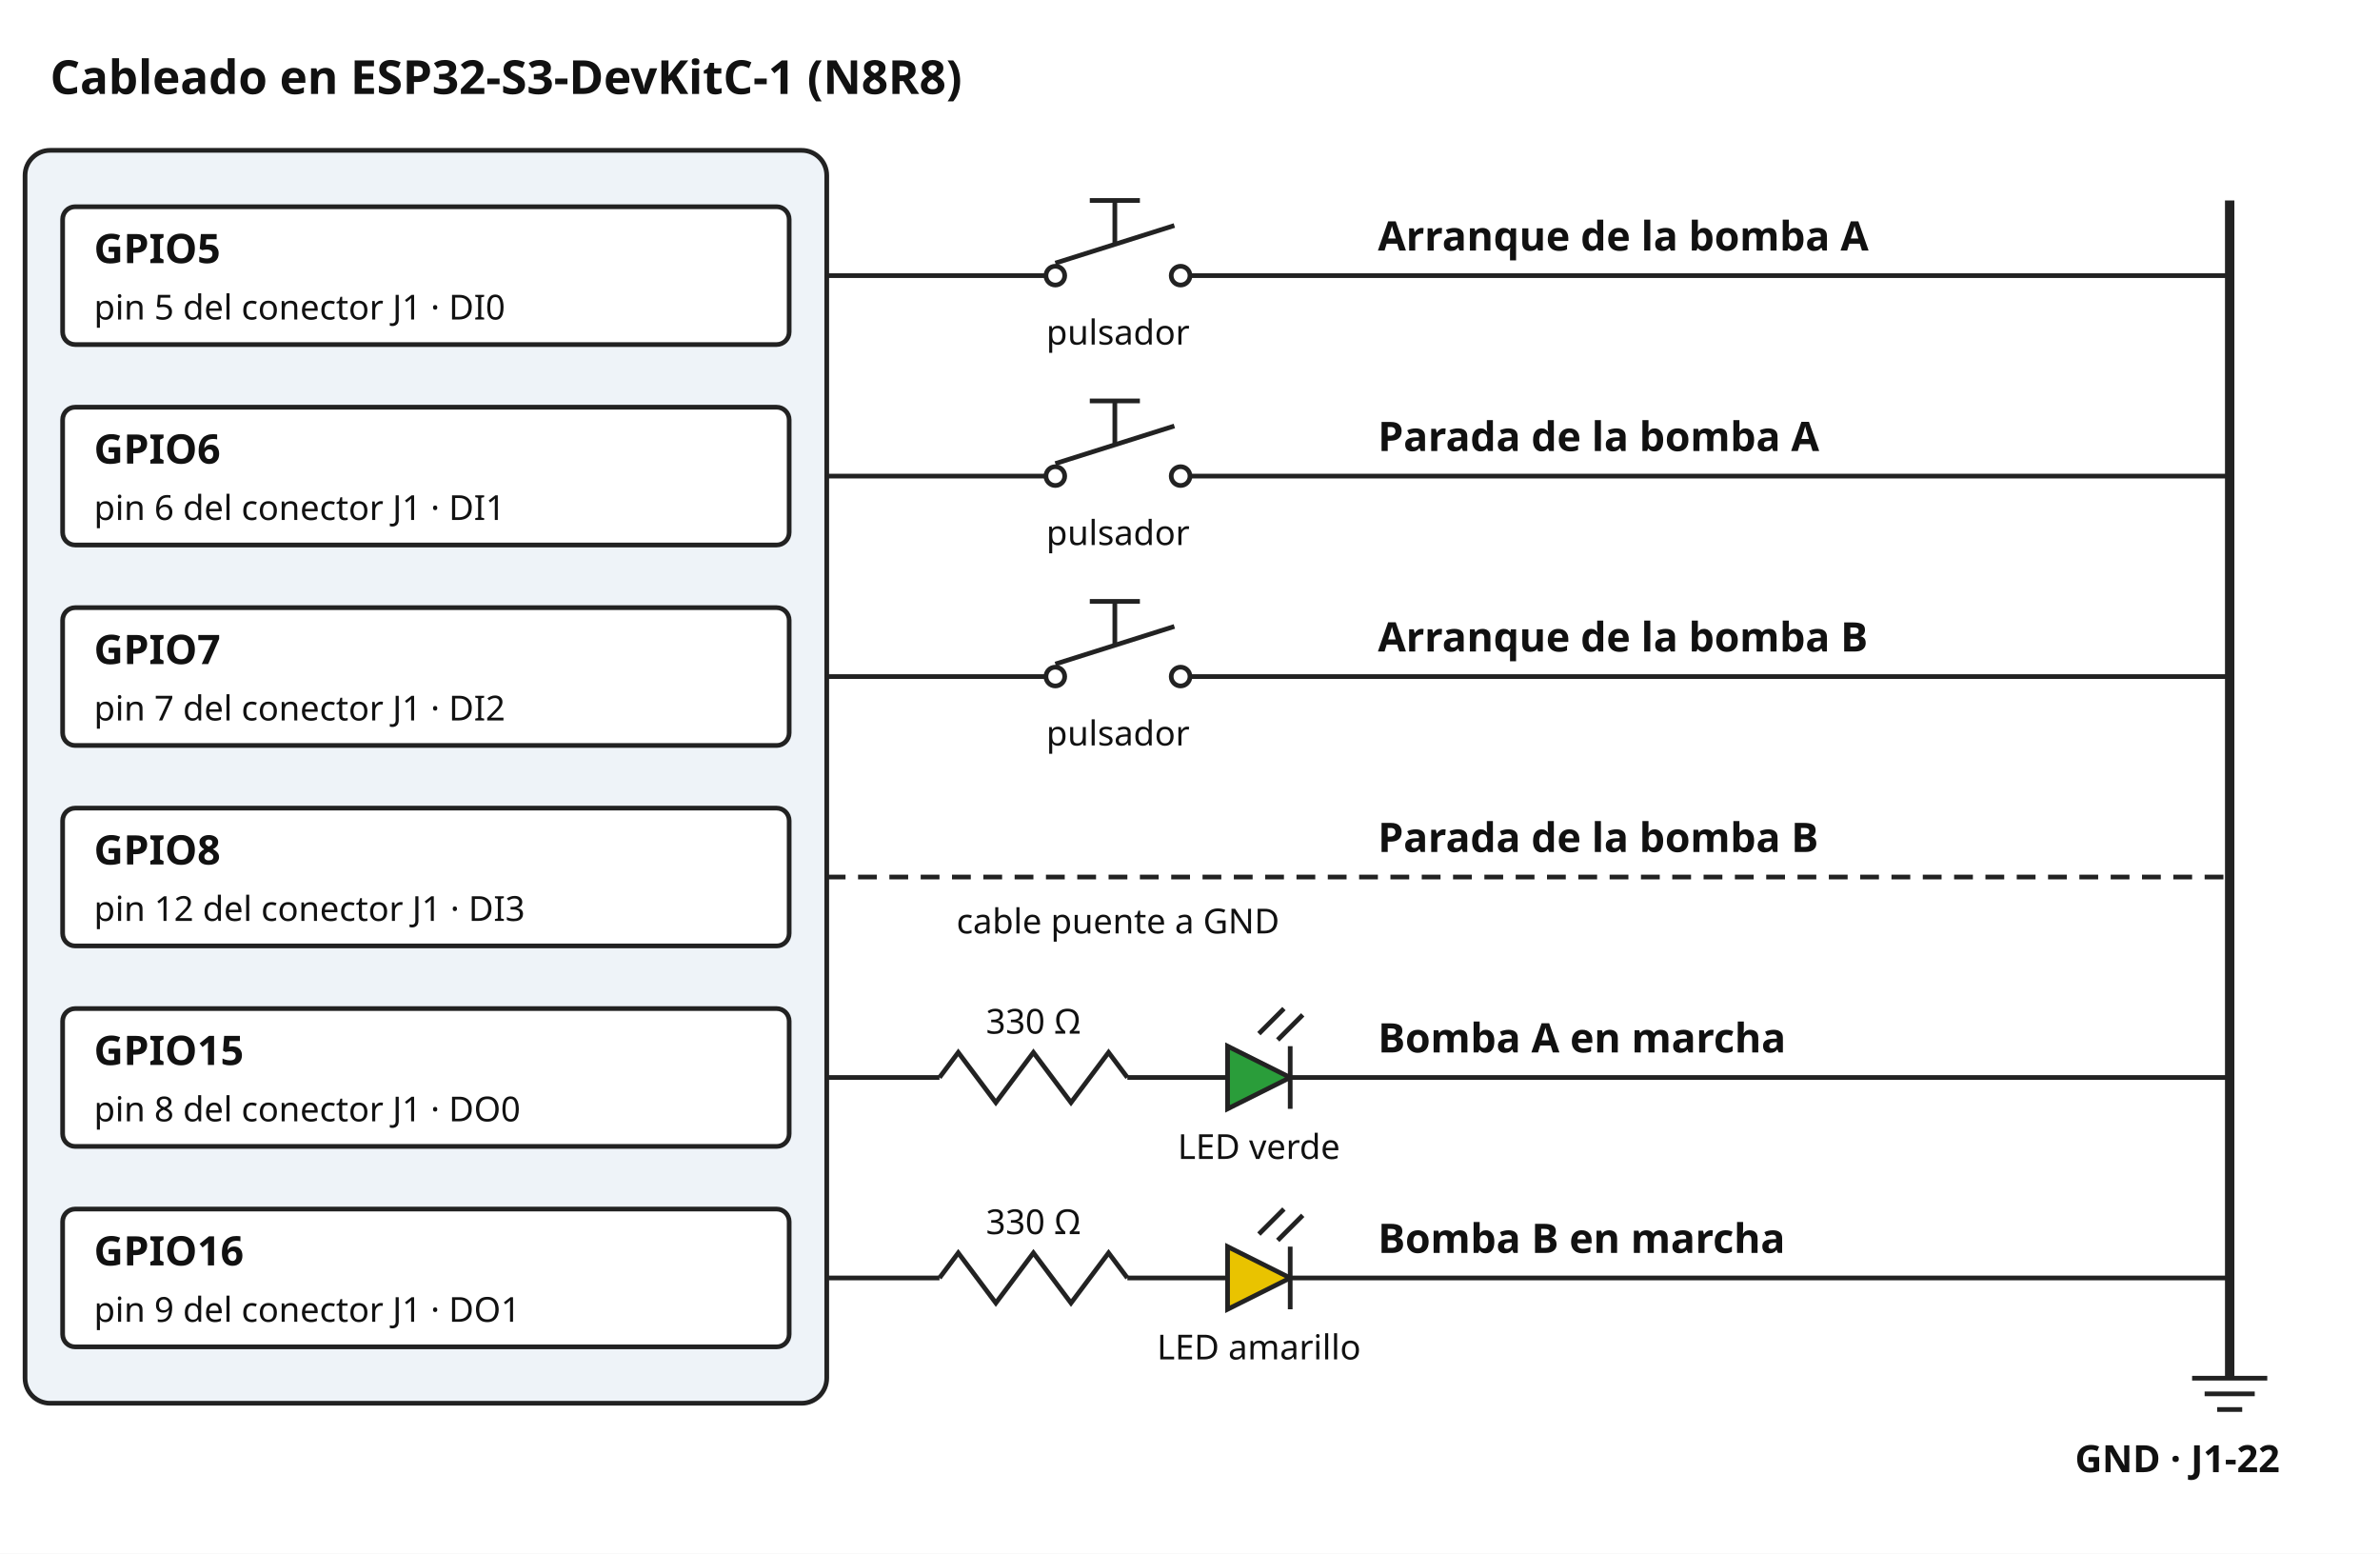
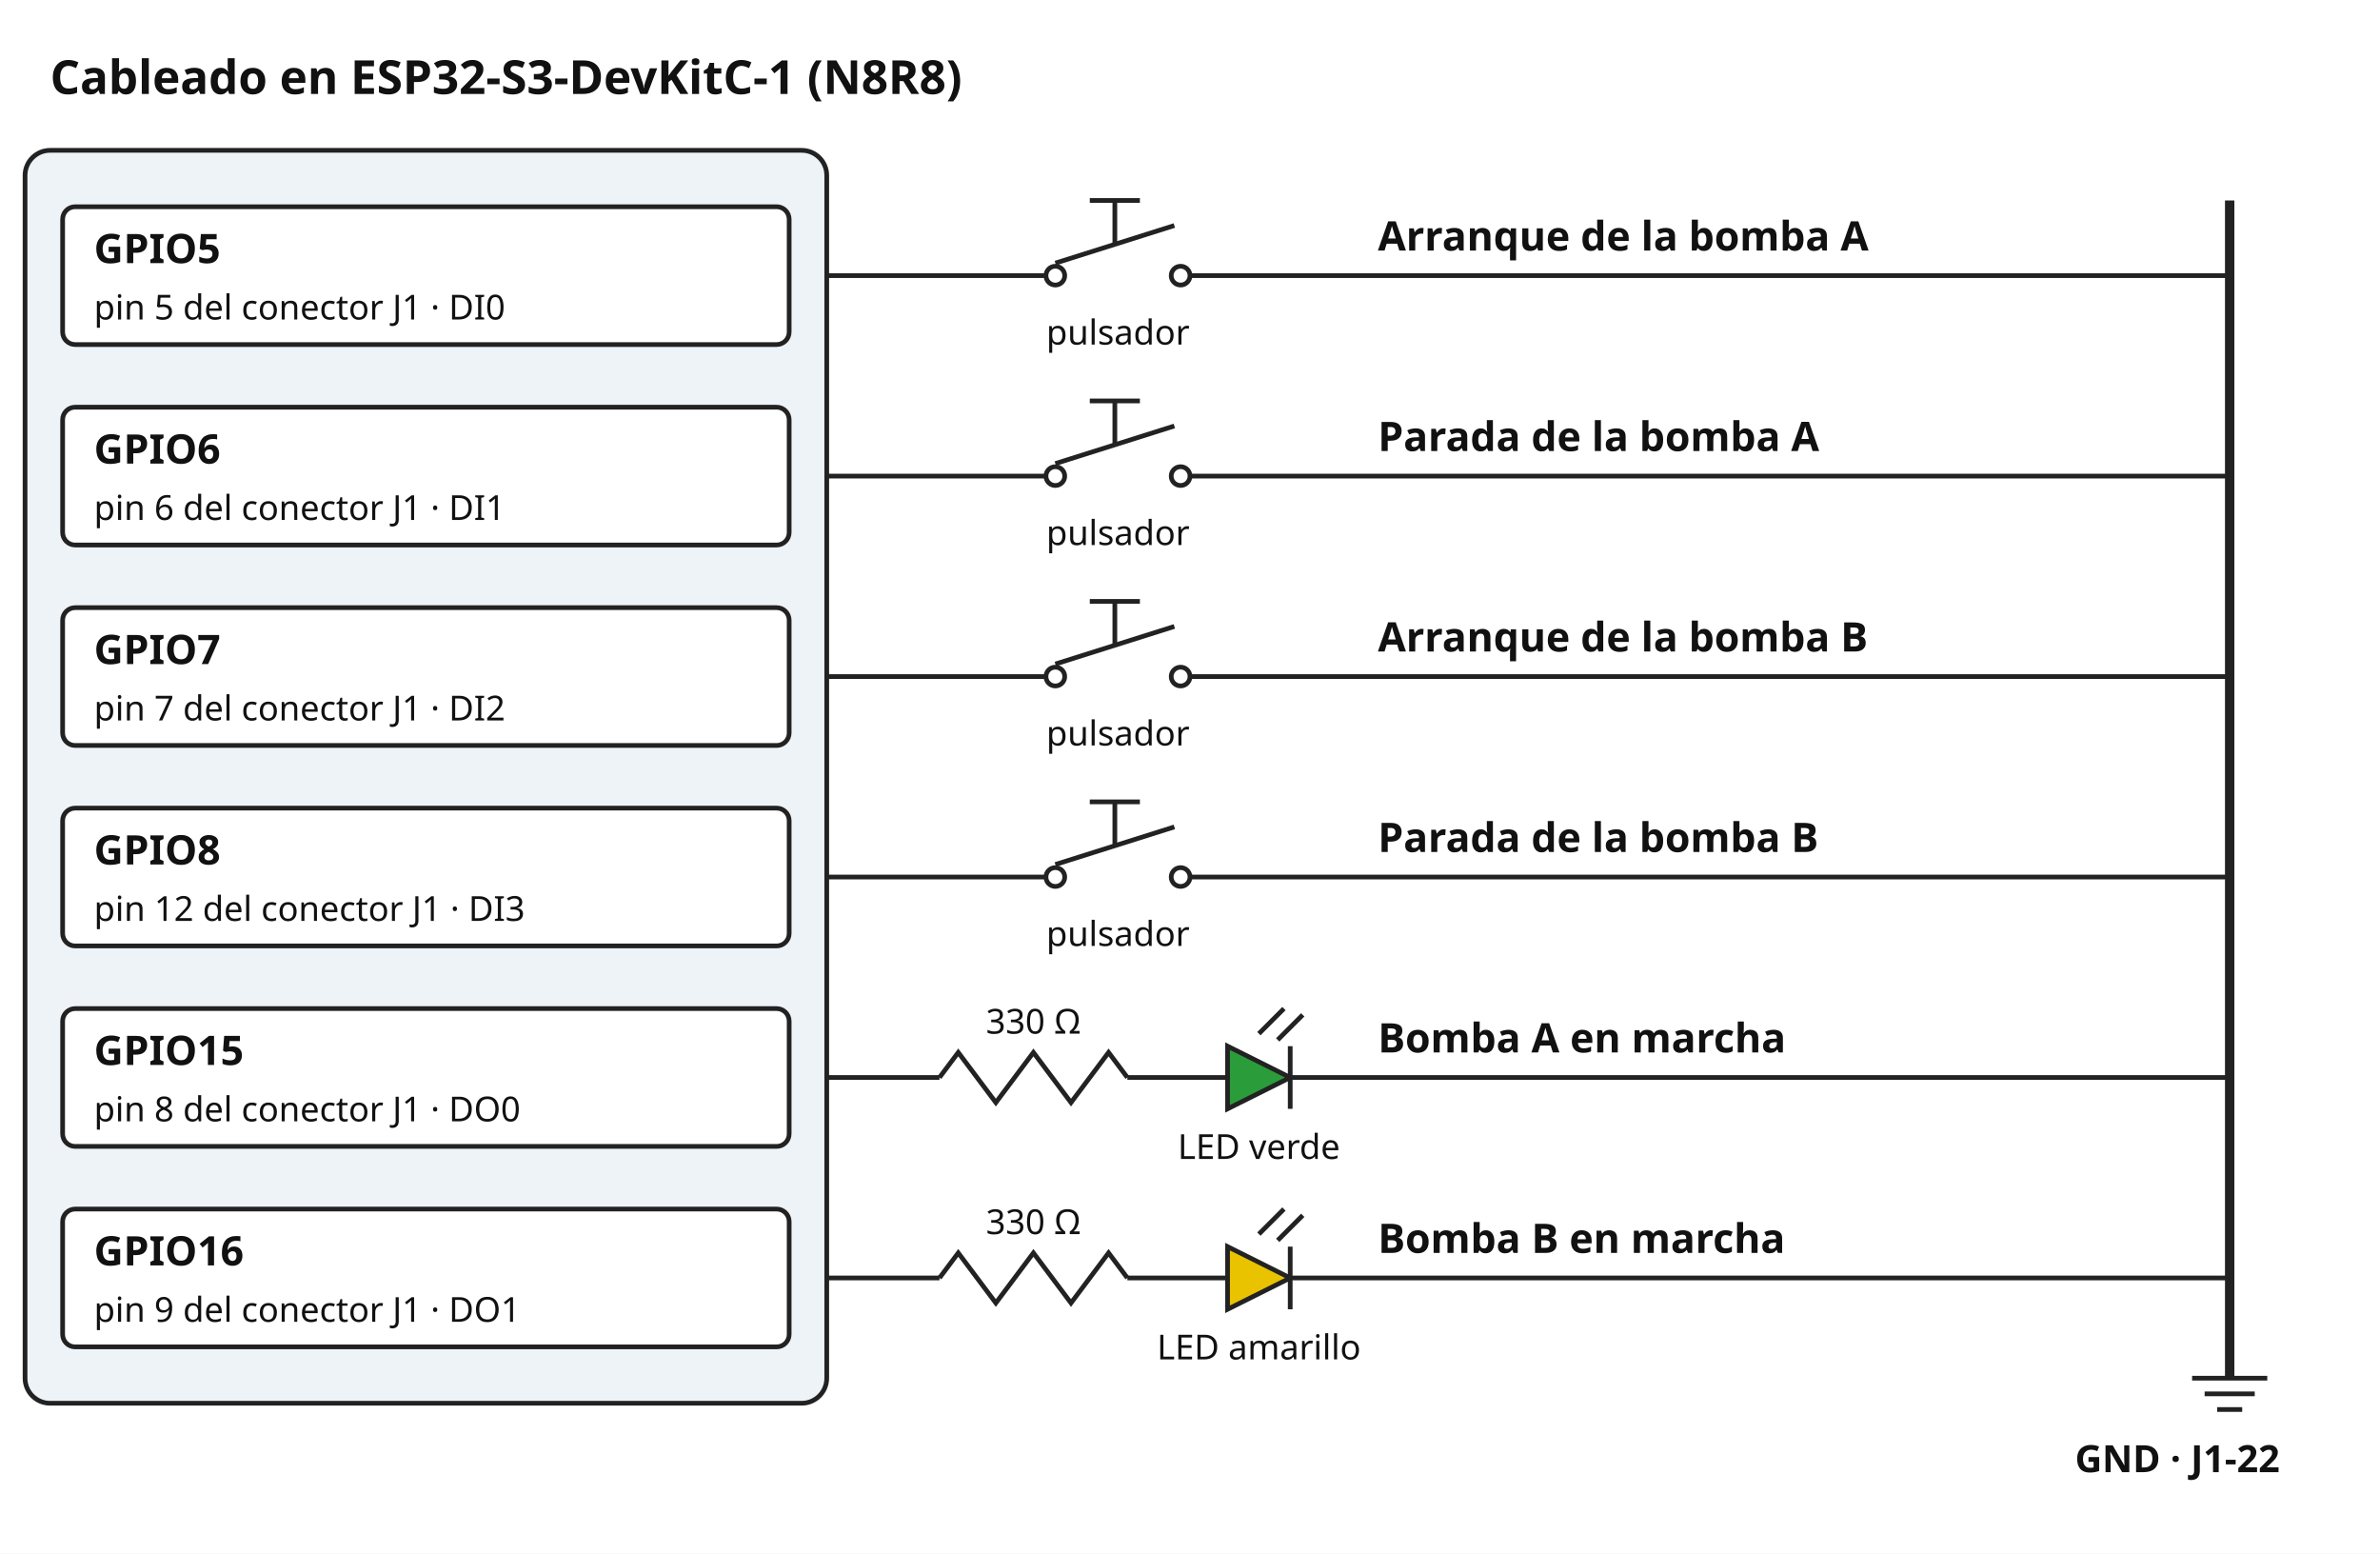
<svg xmlns="http://www.w3.org/2000/svg" viewBox="0 0 760 496" width="760" height="496" role="img" aria-labelledby="wiring-esp32-s3-devkitc-title wiring-esp32-s3-devkitc-desc" font-family="sans-serif" fill="#111111" stroke="#222222" stroke-width="1.5">
  <rect width="760" height="496" fill="#ffffff" stroke="none" />
  <text stroke="none" x="16" y="30" font-size="15" font-weight="bold">Cableado en ESP32-S3-DevKitC-1 (N8R8)</text>
  <rect x="8" y="48" width="256" height="400" rx="8" fill="#eef3f8" />
  <rect x="20" y="66" width="232" height="44" rx="4" fill="#ffffff" />
  <text stroke="none" x="30" y="84" font-size="13" font-weight="bold">GPIO5</text>
  <text stroke="none" x="30" y="102" font-size="11">pin 5 del conector J1 · DI0</text>
  <text stroke="none" x="440" y="80" font-size="13" font-weight="bold">Arranque de la bomba A</text>
  <polyline points="264,88 334,88" fill="none" />
  <circle cx="337" cy="88" r="3" fill="#ffffff" />
  <circle cx="377" cy="88" r="3" fill="#ffffff" />
  <polyline points="337,84 375,72" fill="none" />
  <polyline points="356,78 356,64" fill="none" />
  <polyline points="348,64 364,64" fill="none" />
  <text stroke="none" x="357" y="110" text-anchor="middle" font-size="11">pulsador</text>
  <polyline points="380,88 712,88" fill="none" />
  <rect x="20" y="130" width="232" height="44" rx="4" fill="#ffffff" />
  <text stroke="none" x="30" y="148" font-size="13" font-weight="bold">GPIO6</text>
  <text stroke="none" x="30" y="166" font-size="11">pin 6 del conector J1 · DI1</text>
  <text stroke="none" x="440" y="144" font-size="13" font-weight="bold">Parada de la bomba A</text>
  <polyline points="264,152 334,152" fill="none" />
  <circle cx="337" cy="152" r="3" fill="#ffffff" />
  <circle cx="377" cy="152" r="3" fill="#ffffff" />
  <polyline points="337,148 375,136" fill="none" />
  <polyline points="356,142 356,128" fill="none" />
  <polyline points="348,128 364,128" fill="none" />
  <text stroke="none" x="357" y="174" text-anchor="middle" font-size="11">pulsador</text>
  <polyline points="380,152 712,152" fill="none" />
  <rect x="20" y="194" width="232" height="44" rx="4" fill="#ffffff" />
  <text stroke="none" x="30" y="212" font-size="13" font-weight="bold">GPIO7</text>
  <text stroke="none" x="30" y="230" font-size="11">pin 7 del conector J1 · DI2</text>
  <text stroke="none" x="440" y="208" font-size="13" font-weight="bold">Arranque de la bomba B</text>
  <polyline points="264,216 334,216" fill="none" />
  <circle cx="337" cy="216" r="3" fill="#ffffff" />
  <circle cx="377" cy="216" r="3" fill="#ffffff" />
  <polyline points="337,212 375,200" fill="none" />
  <polyline points="356,206 356,192" fill="none" />
  <polyline points="348,192 364,192" fill="none" />
  <text stroke="none" x="357" y="238" text-anchor="middle" font-size="11">pulsador</text>
  <polyline points="380,216 712,216" fill="none" />
  <rect x="20" y="258" width="232" height="44" rx="4" fill="#ffffff" />
  <text stroke="none" x="30" y="276" font-size="13" font-weight="bold">GPIO8</text>
  <text stroke="none" x="30" y="294" font-size="11">pin 12 del conector J1 · DI3</text>
  <text stroke="none" x="440" y="272" font-size="13" font-weight="bold">Parada de la bomba B</text>
-   <polyline points="264,280 712,280" fill="none" stroke-dasharray="6 4" />
-   <text stroke="none" x="357" y="298" text-anchor="middle" font-size="11">cable puente a GND</text>
+   <polyline points="264,280 334,280" fill="none" />
+   <circle cx="337" cy="280" r="3" fill="#ffffff" />
+   <circle cx="377" cy="280" r="3" fill="#ffffff" />
+   <polyline points="337,276 375,264" fill="none" />
+   <polyline points="356,270 356,256" fill="none" />
+   <polyline points="348,256 364,256" fill="none" />
+   <text stroke="none" x="357" y="302" text-anchor="middle" font-size="11">pulsador</text>
+   <polyline points="380,280 712,280" fill="none" />
  <rect x="20" y="322" width="232" height="44" rx="4" fill="#ffffff" />
  <text stroke="none" x="30" y="340" font-size="13" font-weight="bold">GPIO15</text>
  <text stroke="none" x="30" y="358" font-size="11">pin 8 del conector J1 · DO0</text>
  <text stroke="none" x="440" y="336" font-size="13" font-weight="bold">Bomba A en marcha</text>
  <polyline points="264,344 300,344" fill="none" />
  <polyline points="300,344 306,336 318,352 330,336 342,352 354,336 360,344" fill="none" />
  <text stroke="none" x="330" y="330" text-anchor="middle" font-size="11">330 Ω</text>
  <polyline points="360,344 392,344" fill="none" />
  <polygon points="392,334 392,354 412,344" fill="#2a9d3a" />
  <polyline points="412,334 412,354" fill="none" />
  <polyline points="402,330 410,322" fill="none" />
  <polyline points="408,332 416,324" fill="none" />
  <text stroke="none" x="402" y="370" text-anchor="middle" font-size="11">LED verde</text>
  <polyline points="412,344 712,344" fill="none" />
  <rect x="20" y="386" width="232" height="44" rx="4" fill="#ffffff" />
  <text stroke="none" x="30" y="404" font-size="13" font-weight="bold">GPIO16</text>
  <text stroke="none" x="30" y="422" font-size="11">pin 9 del conector J1 · DO1</text>
  <text stroke="none" x="440" y="400" font-size="13" font-weight="bold">Bomba B en marcha</text>
  <polyline points="264,408 300,408" fill="none" />
  <polyline points="300,408 306,400 318,416 330,400 342,416 354,400 360,408" fill="none" />
  <text stroke="none" x="330" y="394" text-anchor="middle" font-size="11">330 Ω</text>
  <polyline points="360,408 392,408" fill="none" />
  <polygon points="392,398 392,418 412,408" fill="#e9c300" />
  <polyline points="412,398 412,418" fill="none" />
  <polyline points="402,394 410,386" fill="none" />
  <polyline points="408,396 416,388" fill="none" />
  <text stroke="none" x="402" y="434" text-anchor="middle" font-size="11">LED amarillo</text>
  <polyline points="412,408 712,408" fill="none" />
  <polyline points="712,64 712,440" fill="none" stroke-width="3" />
  <polyline points="700,440 724,440" fill="none" />
  <polyline points="704,445 720,445" fill="none" />
  <polyline points="708,450 716,450" fill="none" />
  <text stroke="none" x="728" y="470" text-anchor="end" font-size="12" font-weight="bold">GND · J1-22</text>
</svg>
